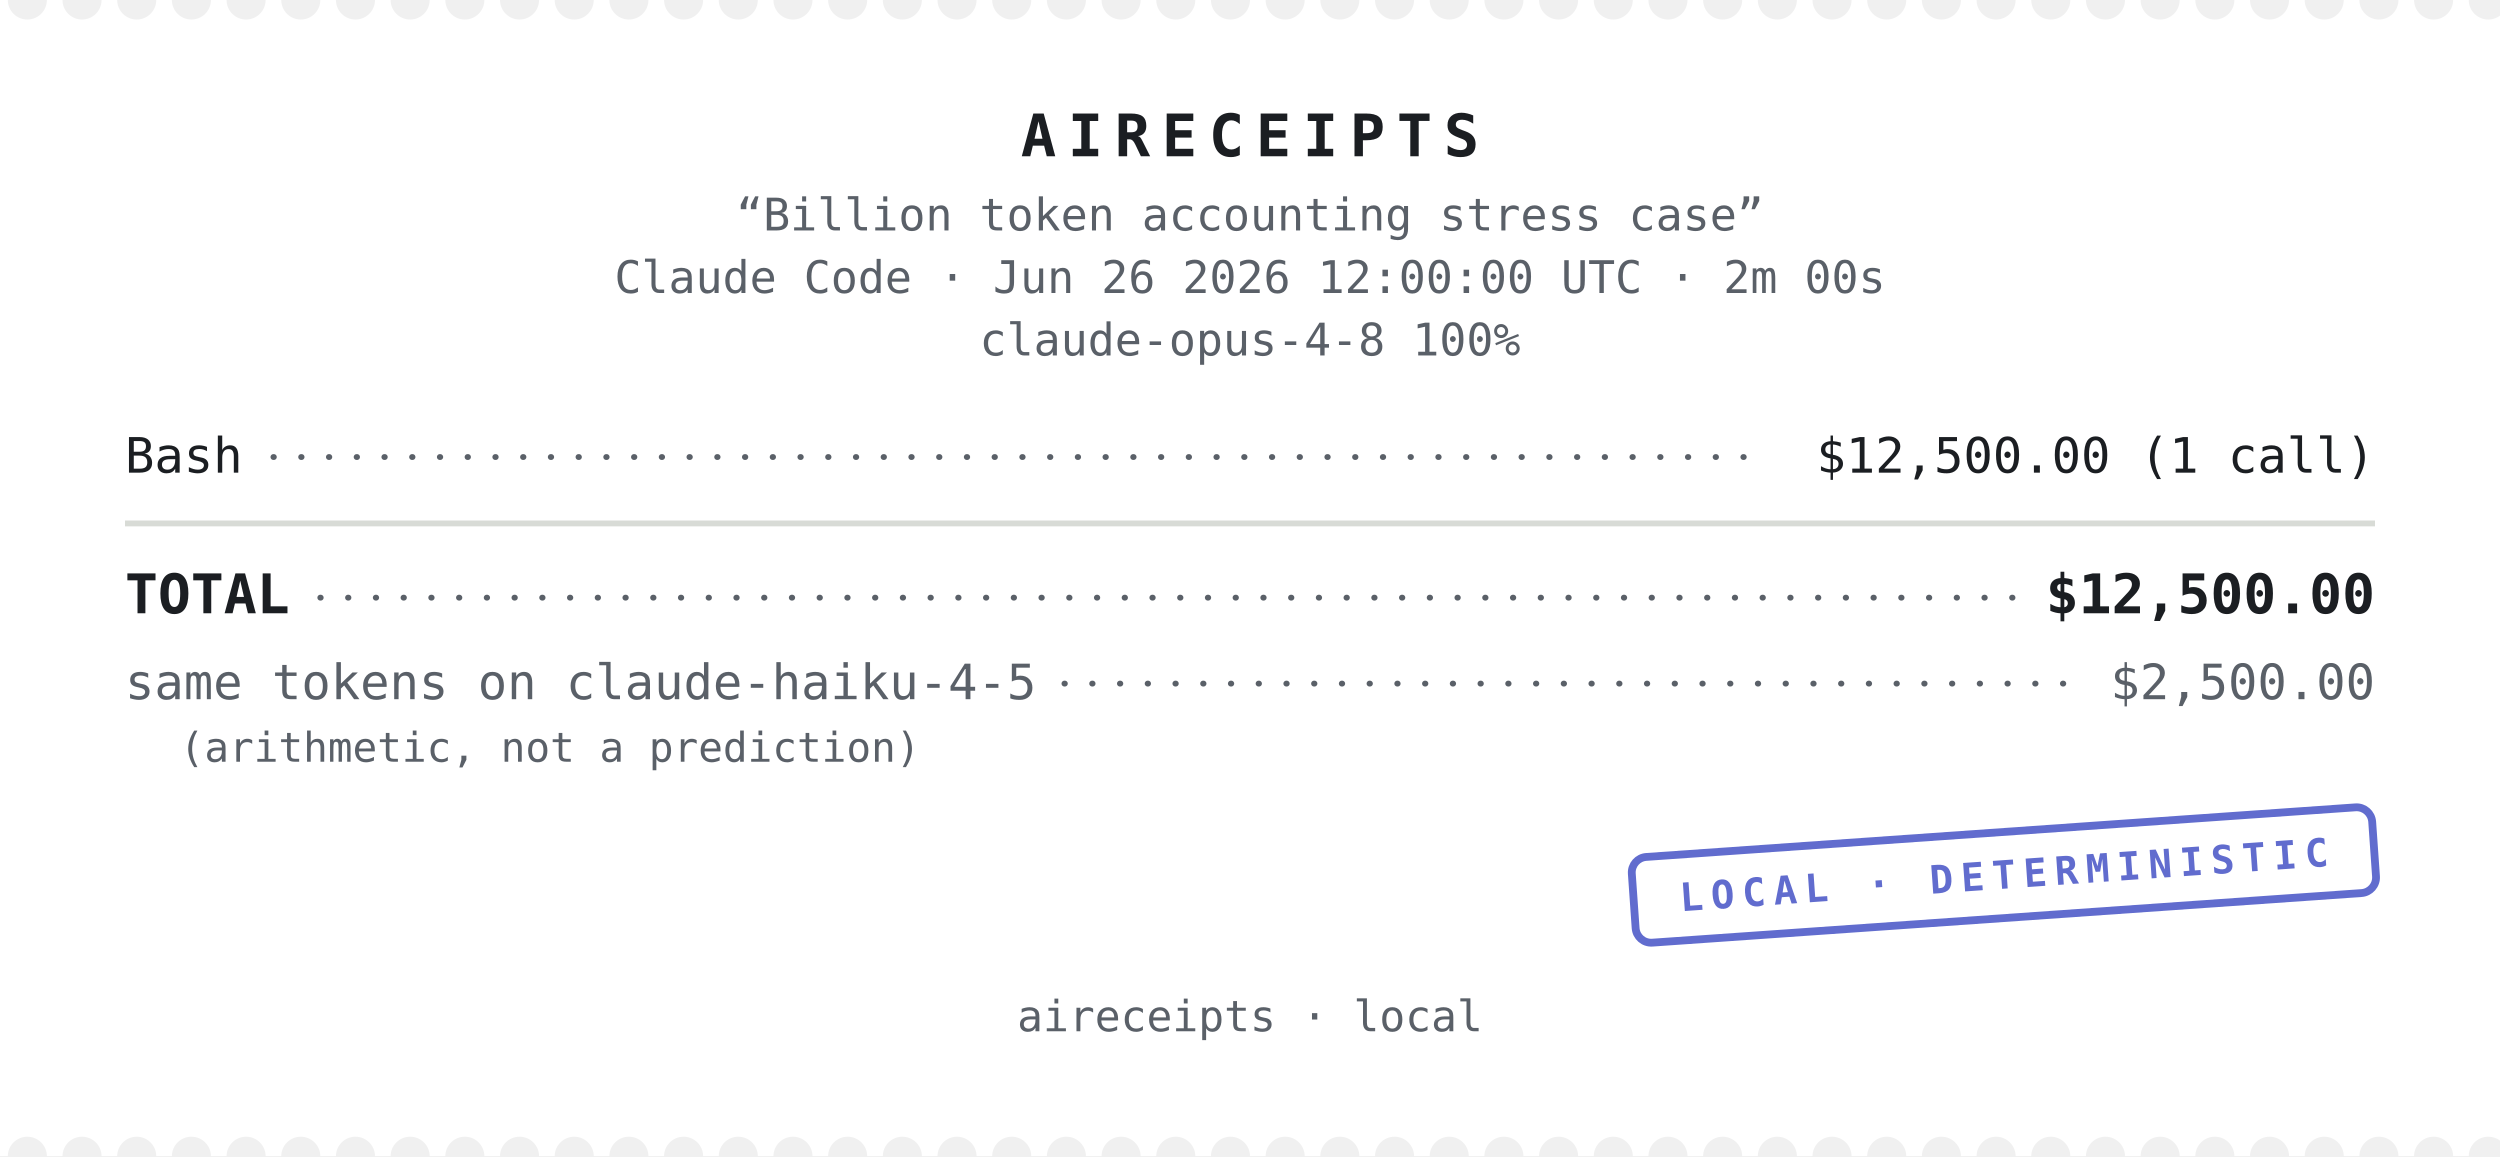
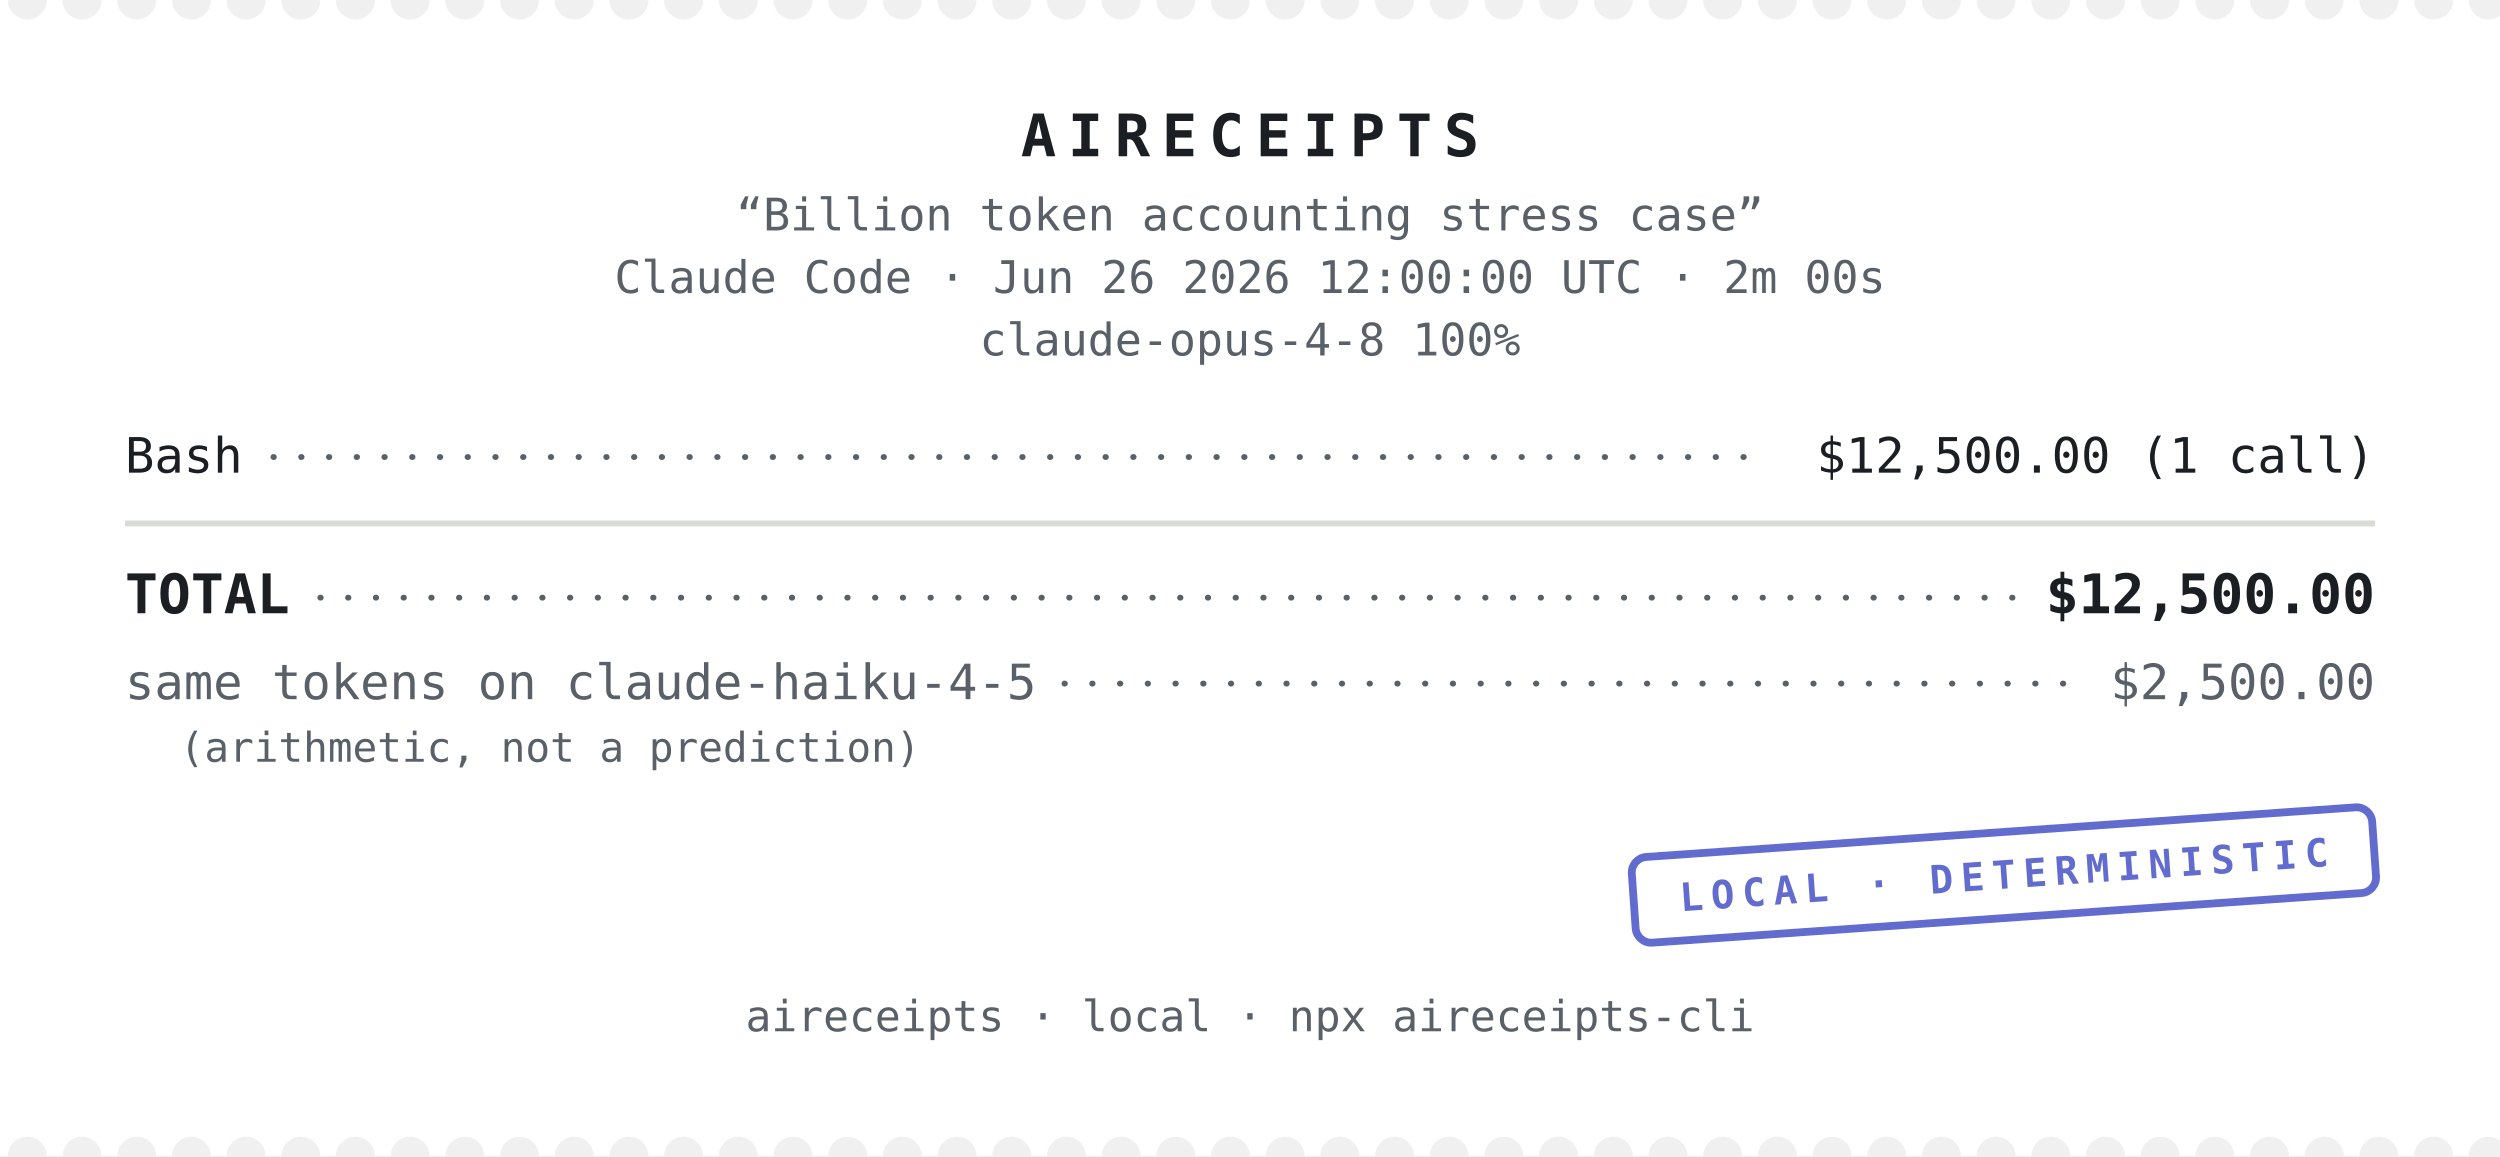
<svg xmlns="http://www.w3.org/2000/svg" width="640" height="296" viewBox="0 0 640 296" font-family="&quot;SF Mono&quot;,&quot;Cascadia Code&quot;,&quot;JetBrains Mono&quot;,Menlo,Consolas,monospace" role="img" aria-label="aireceipts cost receipt">
  <g transform="translate(0 0)">
    <defs>
      <mask id="perf-0" maskUnits="userSpaceOnUse" x="-5" y="-5" width="650" height="306">
        <rect x="0" y="0" width="640" height="296" fill="#FFFFFF" />
        <g class="perf-top">
          <circle cx="7" cy="0" r="5" fill="#000000" />
          <circle cx="21" cy="0" r="5" fill="#000000" />
          <circle cx="35" cy="0" r="5" fill="#000000" />
          <circle cx="49" cy="0" r="5" fill="#000000" />
          <circle cx="63" cy="0" r="5" fill="#000000" />
          <circle cx="77" cy="0" r="5" fill="#000000" />
          <circle cx="91" cy="0" r="5" fill="#000000" />
          <circle cx="105" cy="0" r="5" fill="#000000" />
          <circle cx="119" cy="0" r="5" fill="#000000" />
          <circle cx="133" cy="0" r="5" fill="#000000" />
          <circle cx="147" cy="0" r="5" fill="#000000" />
          <circle cx="161" cy="0" r="5" fill="#000000" />
          <circle cx="175" cy="0" r="5" fill="#000000" />
          <circle cx="189" cy="0" r="5" fill="#000000" />
          <circle cx="203" cy="0" r="5" fill="#000000" />
          <circle cx="217" cy="0" r="5" fill="#000000" />
          <circle cx="231" cy="0" r="5" fill="#000000" />
          <circle cx="245" cy="0" r="5" fill="#000000" />
          <circle cx="259" cy="0" r="5" fill="#000000" />
          <circle cx="273" cy="0" r="5" fill="#000000" />
          <circle cx="287" cy="0" r="5" fill="#000000" />
          <circle cx="301" cy="0" r="5" fill="#000000" />
          <circle cx="315" cy="0" r="5" fill="#000000" />
          <circle cx="329" cy="0" r="5" fill="#000000" />
          <circle cx="343" cy="0" r="5" fill="#000000" />
          <circle cx="357" cy="0" r="5" fill="#000000" />
          <circle cx="371" cy="0" r="5" fill="#000000" />
          <circle cx="385" cy="0" r="5" fill="#000000" />
          <circle cx="399" cy="0" r="5" fill="#000000" />
          <circle cx="413" cy="0" r="5" fill="#000000" />
          <circle cx="427" cy="0" r="5" fill="#000000" />
          <circle cx="441" cy="0" r="5" fill="#000000" />
          <circle cx="455" cy="0" r="5" fill="#000000" />
          <circle cx="469" cy="0" r="5" fill="#000000" />
          <circle cx="483" cy="0" r="5" fill="#000000" />
          <circle cx="497" cy="0" r="5" fill="#000000" />
          <circle cx="511" cy="0" r="5" fill="#000000" />
          <circle cx="525" cy="0" r="5" fill="#000000" />
          <circle cx="539" cy="0" r="5" fill="#000000" />
          <circle cx="553" cy="0" r="5" fill="#000000" />
          <circle cx="567" cy="0" r="5" fill="#000000" />
          <circle cx="581" cy="0" r="5" fill="#000000" />
          <circle cx="595" cy="0" r="5" fill="#000000" />
          <circle cx="609" cy="0" r="5" fill="#000000" />
          <circle cx="623" cy="0" r="5" fill="#000000" />
          <circle cx="637" cy="0" r="5" fill="#000000" />
        </g>
        <g class="perf-bottom">
          <circle cx="7" cy="296" r="5" fill="#000000" />
          <circle cx="21" cy="296" r="5" fill="#000000" />
          <circle cx="35" cy="296" r="5" fill="#000000" />
          <circle cx="49" cy="296" r="5" fill="#000000" />
          <circle cx="63" cy="296" r="5" fill="#000000" />
          <circle cx="77" cy="296" r="5" fill="#000000" />
          <circle cx="91" cy="296" r="5" fill="#000000" />
          <circle cx="105" cy="296" r="5" fill="#000000" />
          <circle cx="119" cy="296" r="5" fill="#000000" />
          <circle cx="133" cy="296" r="5" fill="#000000" />
          <circle cx="147" cy="296" r="5" fill="#000000" />
          <circle cx="161" cy="296" r="5" fill="#000000" />
          <circle cx="175" cy="296" r="5" fill="#000000" />
          <circle cx="189" cy="296" r="5" fill="#000000" />
          <circle cx="203" cy="296" r="5" fill="#000000" />
          <circle cx="217" cy="296" r="5" fill="#000000" />
          <circle cx="231" cy="296" r="5" fill="#000000" />
          <circle cx="245" cy="296" r="5" fill="#000000" />
          <circle cx="259" cy="296" r="5" fill="#000000" />
          <circle cx="273" cy="296" r="5" fill="#000000" />
          <circle cx="287" cy="296" r="5" fill="#000000" />
          <circle cx="301" cy="296" r="5" fill="#000000" />
          <circle cx="315" cy="296" r="5" fill="#000000" />
          <circle cx="329" cy="296" r="5" fill="#000000" />
          <circle cx="343" cy="296" r="5" fill="#000000" />
          <circle cx="357" cy="296" r="5" fill="#000000" />
          <circle cx="371" cy="296" r="5" fill="#000000" />
          <circle cx="385" cy="296" r="5" fill="#000000" />
          <circle cx="399" cy="296" r="5" fill="#000000" />
          <circle cx="413" cy="296" r="5" fill="#000000" />
          <circle cx="427" cy="296" r="5" fill="#000000" />
          <circle cx="441" cy="296" r="5" fill="#000000" />
          <circle cx="455" cy="296" r="5" fill="#000000" />
          <circle cx="469" cy="296" r="5" fill="#000000" />
          <circle cx="483" cy="296" r="5" fill="#000000" />
          <circle cx="497" cy="296" r="5" fill="#000000" />
          <circle cx="511" cy="296" r="5" fill="#000000" />
          <circle cx="525" cy="296" r="5" fill="#000000" />
          <circle cx="539" cy="296" r="5" fill="#000000" />
          <circle cx="553" cy="296" r="5" fill="#000000" />
          <circle cx="567" cy="296" r="5" fill="#000000" />
          <circle cx="581" cy="296" r="5" fill="#000000" />
          <circle cx="595" cy="296" r="5" fill="#000000" />
          <circle cx="609" cy="296" r="5" fill="#000000" />
          <circle cx="623" cy="296" r="5" fill="#000000" />
          <circle cx="637" cy="296" r="5" fill="#000000" />
        </g>
      </mask>
    </defs>
    <rect x="0" y="0" width="640" height="296" fill="#FFFFFF" mask="url(#perf-0)" />
    <text x="320" y="40" font-size="15" fill="#1B1E22" text-anchor="middle" font-weight="700" letter-spacing="3">AIRECEIPTS</text>
    <text x="320" y="59" font-size="11.5" fill="#5A6068" text-anchor="middle">“Billion token accounting stress case”</text>
    <text x="320" y="75" font-size="11.5" fill="#5A6068" text-anchor="middle">Claude Code · Jun 26 2026 12:00:00 UTC · 2m 00s</text>
    <text x="320" y="91" font-size="11.5" fill="#5A6068" text-anchor="middle">claude-opus-4-8 100%</text>
    <text x="32" y="121" font-size="12.5" fill="#1B1E22" text-anchor="start">Bash</text>
    <text x="608" y="121" font-size="12.5" fill="#1B1E22" text-anchor="end">$12,500.00  (1 call)</text>
    <line x1="70" y1="117" x2="450" y2="117" stroke="#5A6068" stroke-width="1.5" stroke-linecap="round" stroke-dasharray="0.1 7" />
    <line x1="32" y1="134" x2="608" y2="134" stroke="#D8DBD6" stroke-width="1.5" />
    <text x="32" y="157" font-size="14" fill="#1B1E22" text-anchor="start" font-weight="700">TOTAL</text>
    <text x="608" y="157" font-size="14" fill="#1B1E22" text-anchor="end" font-weight="700">$12,500.00</text>
    <line x1="82" y1="153" x2="516" y2="153" stroke="#5A6068" stroke-width="1.5" stroke-linecap="round" stroke-dasharray="0.1 7" />
    <text x="32" y="179" font-size="12.5" fill="#5A6068" text-anchor="start" font-weight="400">same tokens on claude-haiku-4-5</text>
    <text x="608" y="179" font-size="12.5" fill="#5A6068" text-anchor="end" font-weight="400">$2,500.00</text>
    <line x1="272.5" y1="175" x2="532.5" y2="175" stroke="#5A6068" stroke-width="1.5" stroke-linecap="round" stroke-dasharray="0.1 7" />
    <text x="46" y="195" font-size="10.5" fill="#5A6068" text-anchor="start">(arithmetic, not a prediction)</text>
    <g class="stamp" opacity="0.8" transform="rotate(-4 513 224)">
      <rect x="418" y="213" width="190" height="22" rx="4" fill="none" stroke="#3947C2" stroke-width="2" />
      <text x="513" y="227.5" font-size="10" fill="#3947C2" text-anchor="middle" font-weight="700" letter-spacing="2">LOCAL · DETERMINISTIC</text>
    </g>
-     <text x="320" y="264" font-size="11" fill="#5A6068" text-anchor="middle">aireceipts · local</text>
+     <text x="320" y="264" font-size="11" fill="#5A6068" text-anchor="middle">aireceipts · local · npx aireceipts-cli</text>
  </g>
</svg>
